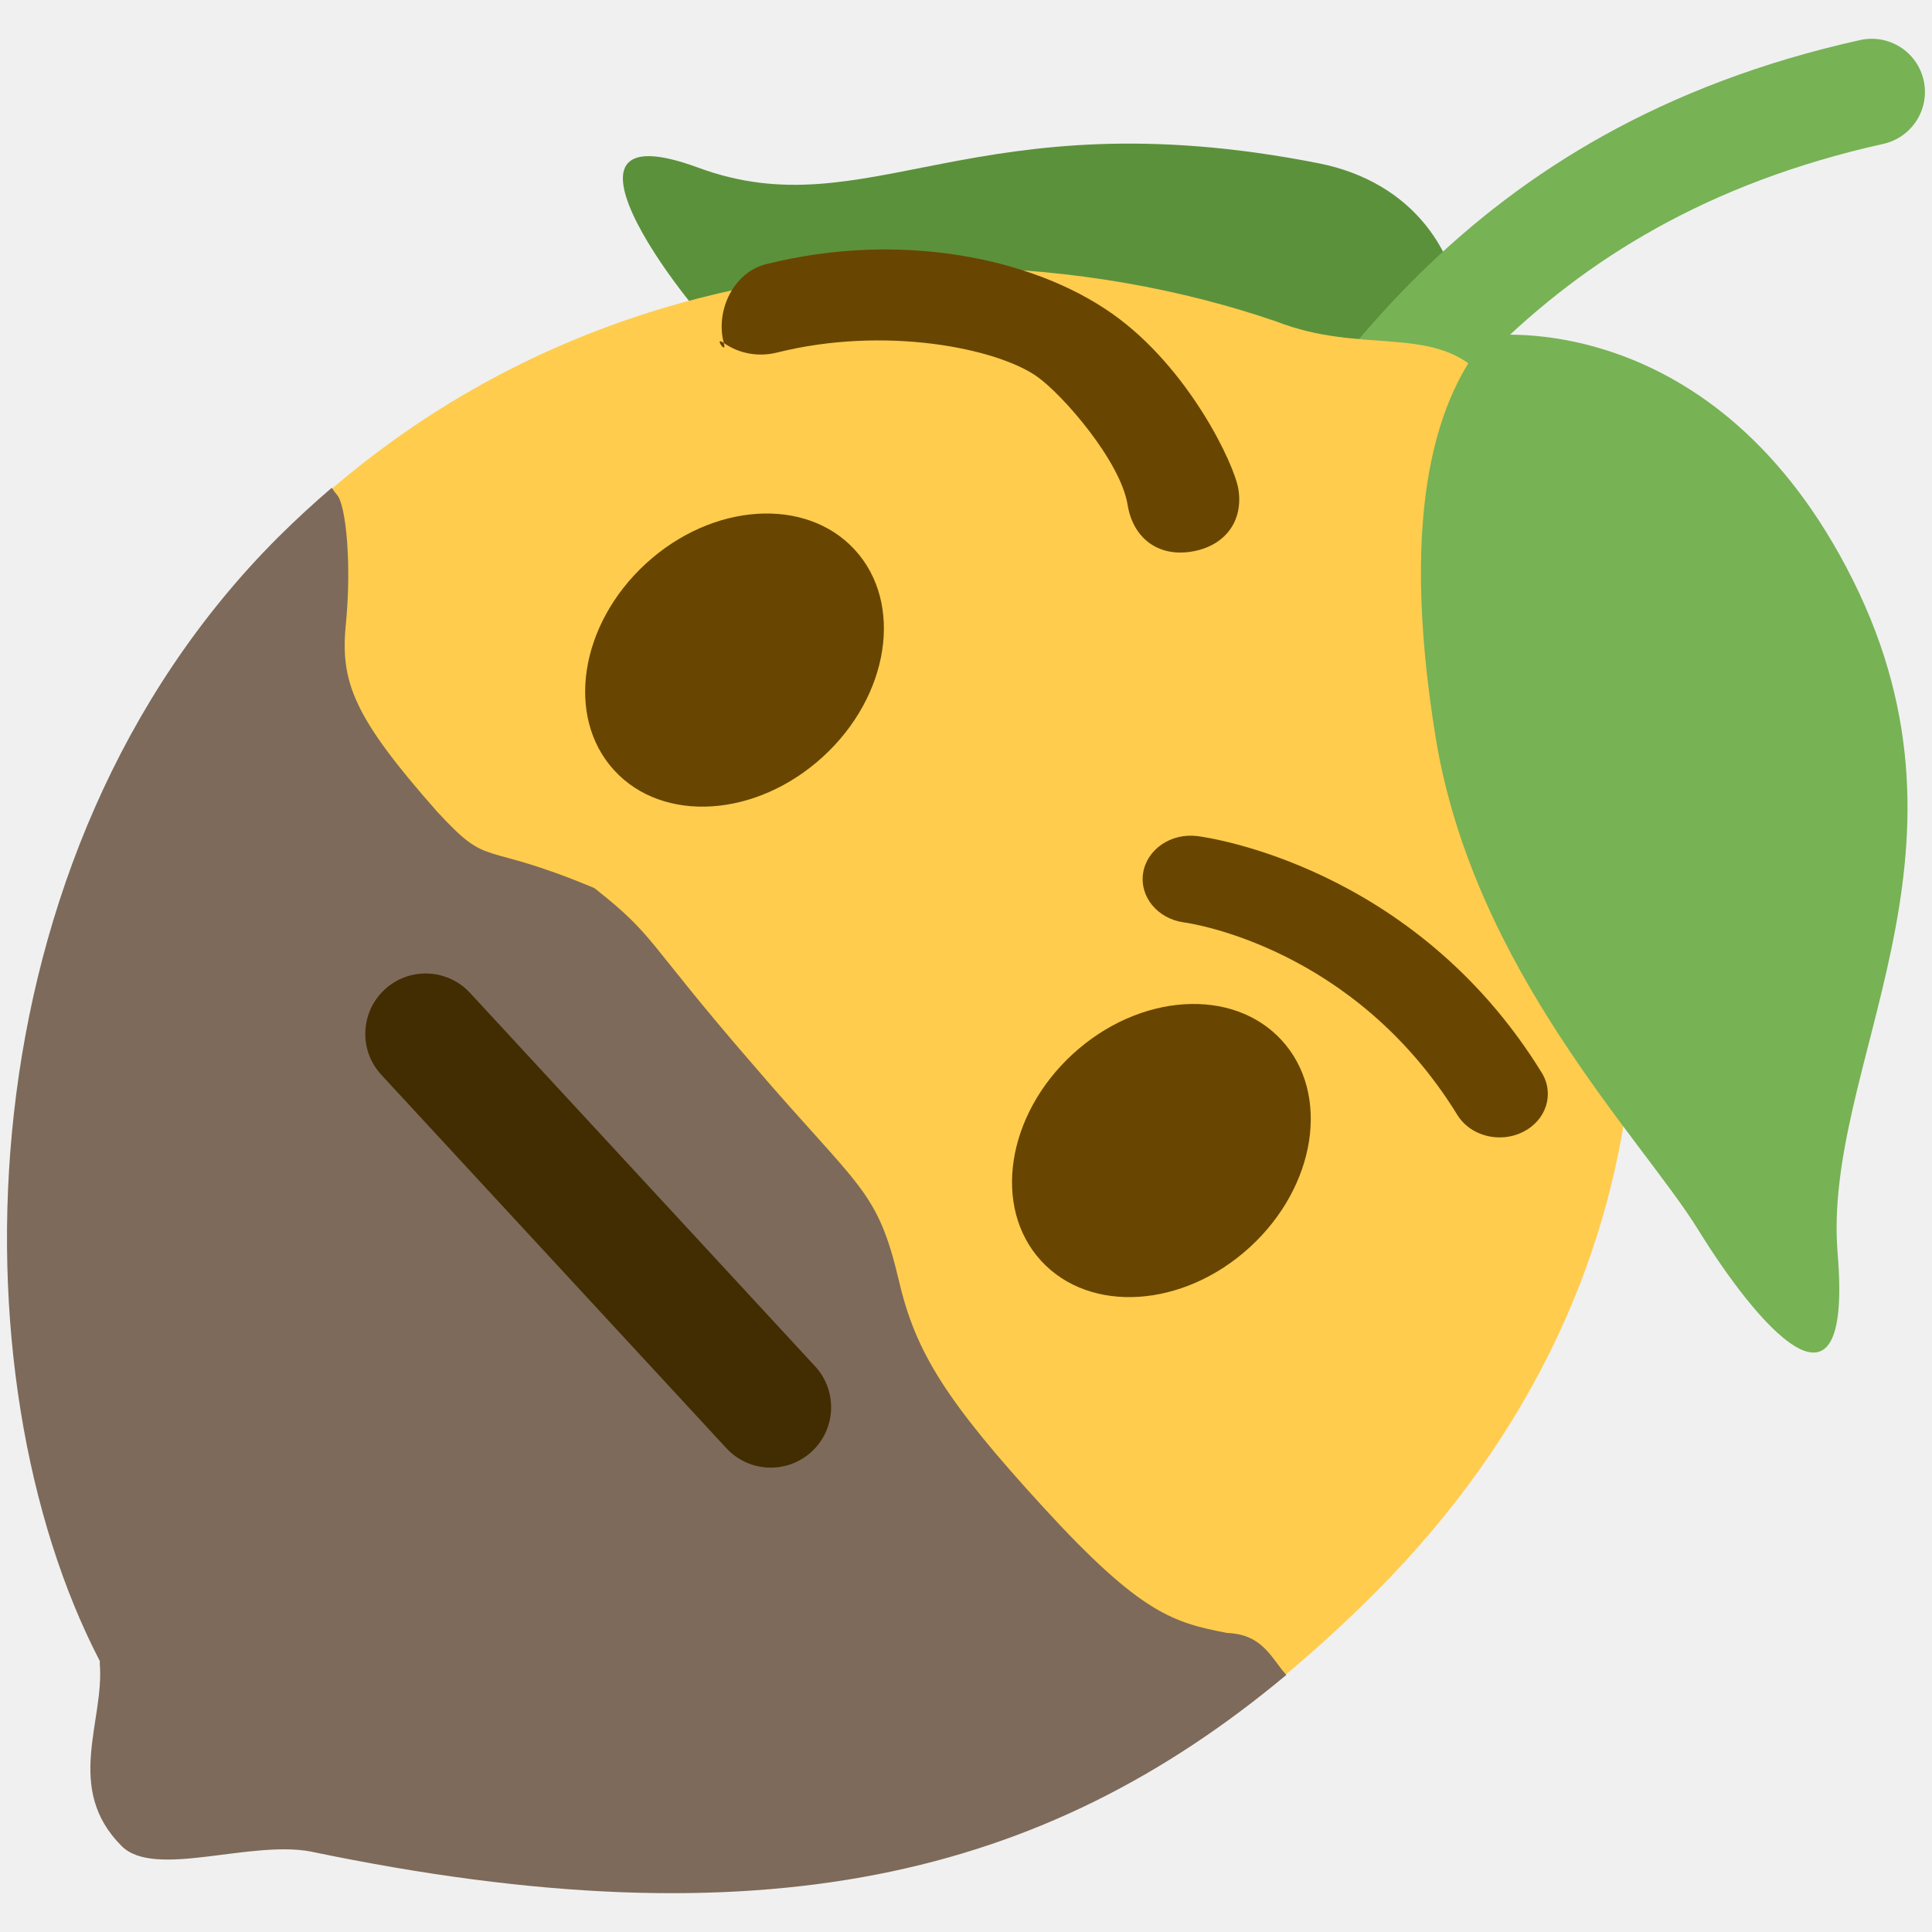
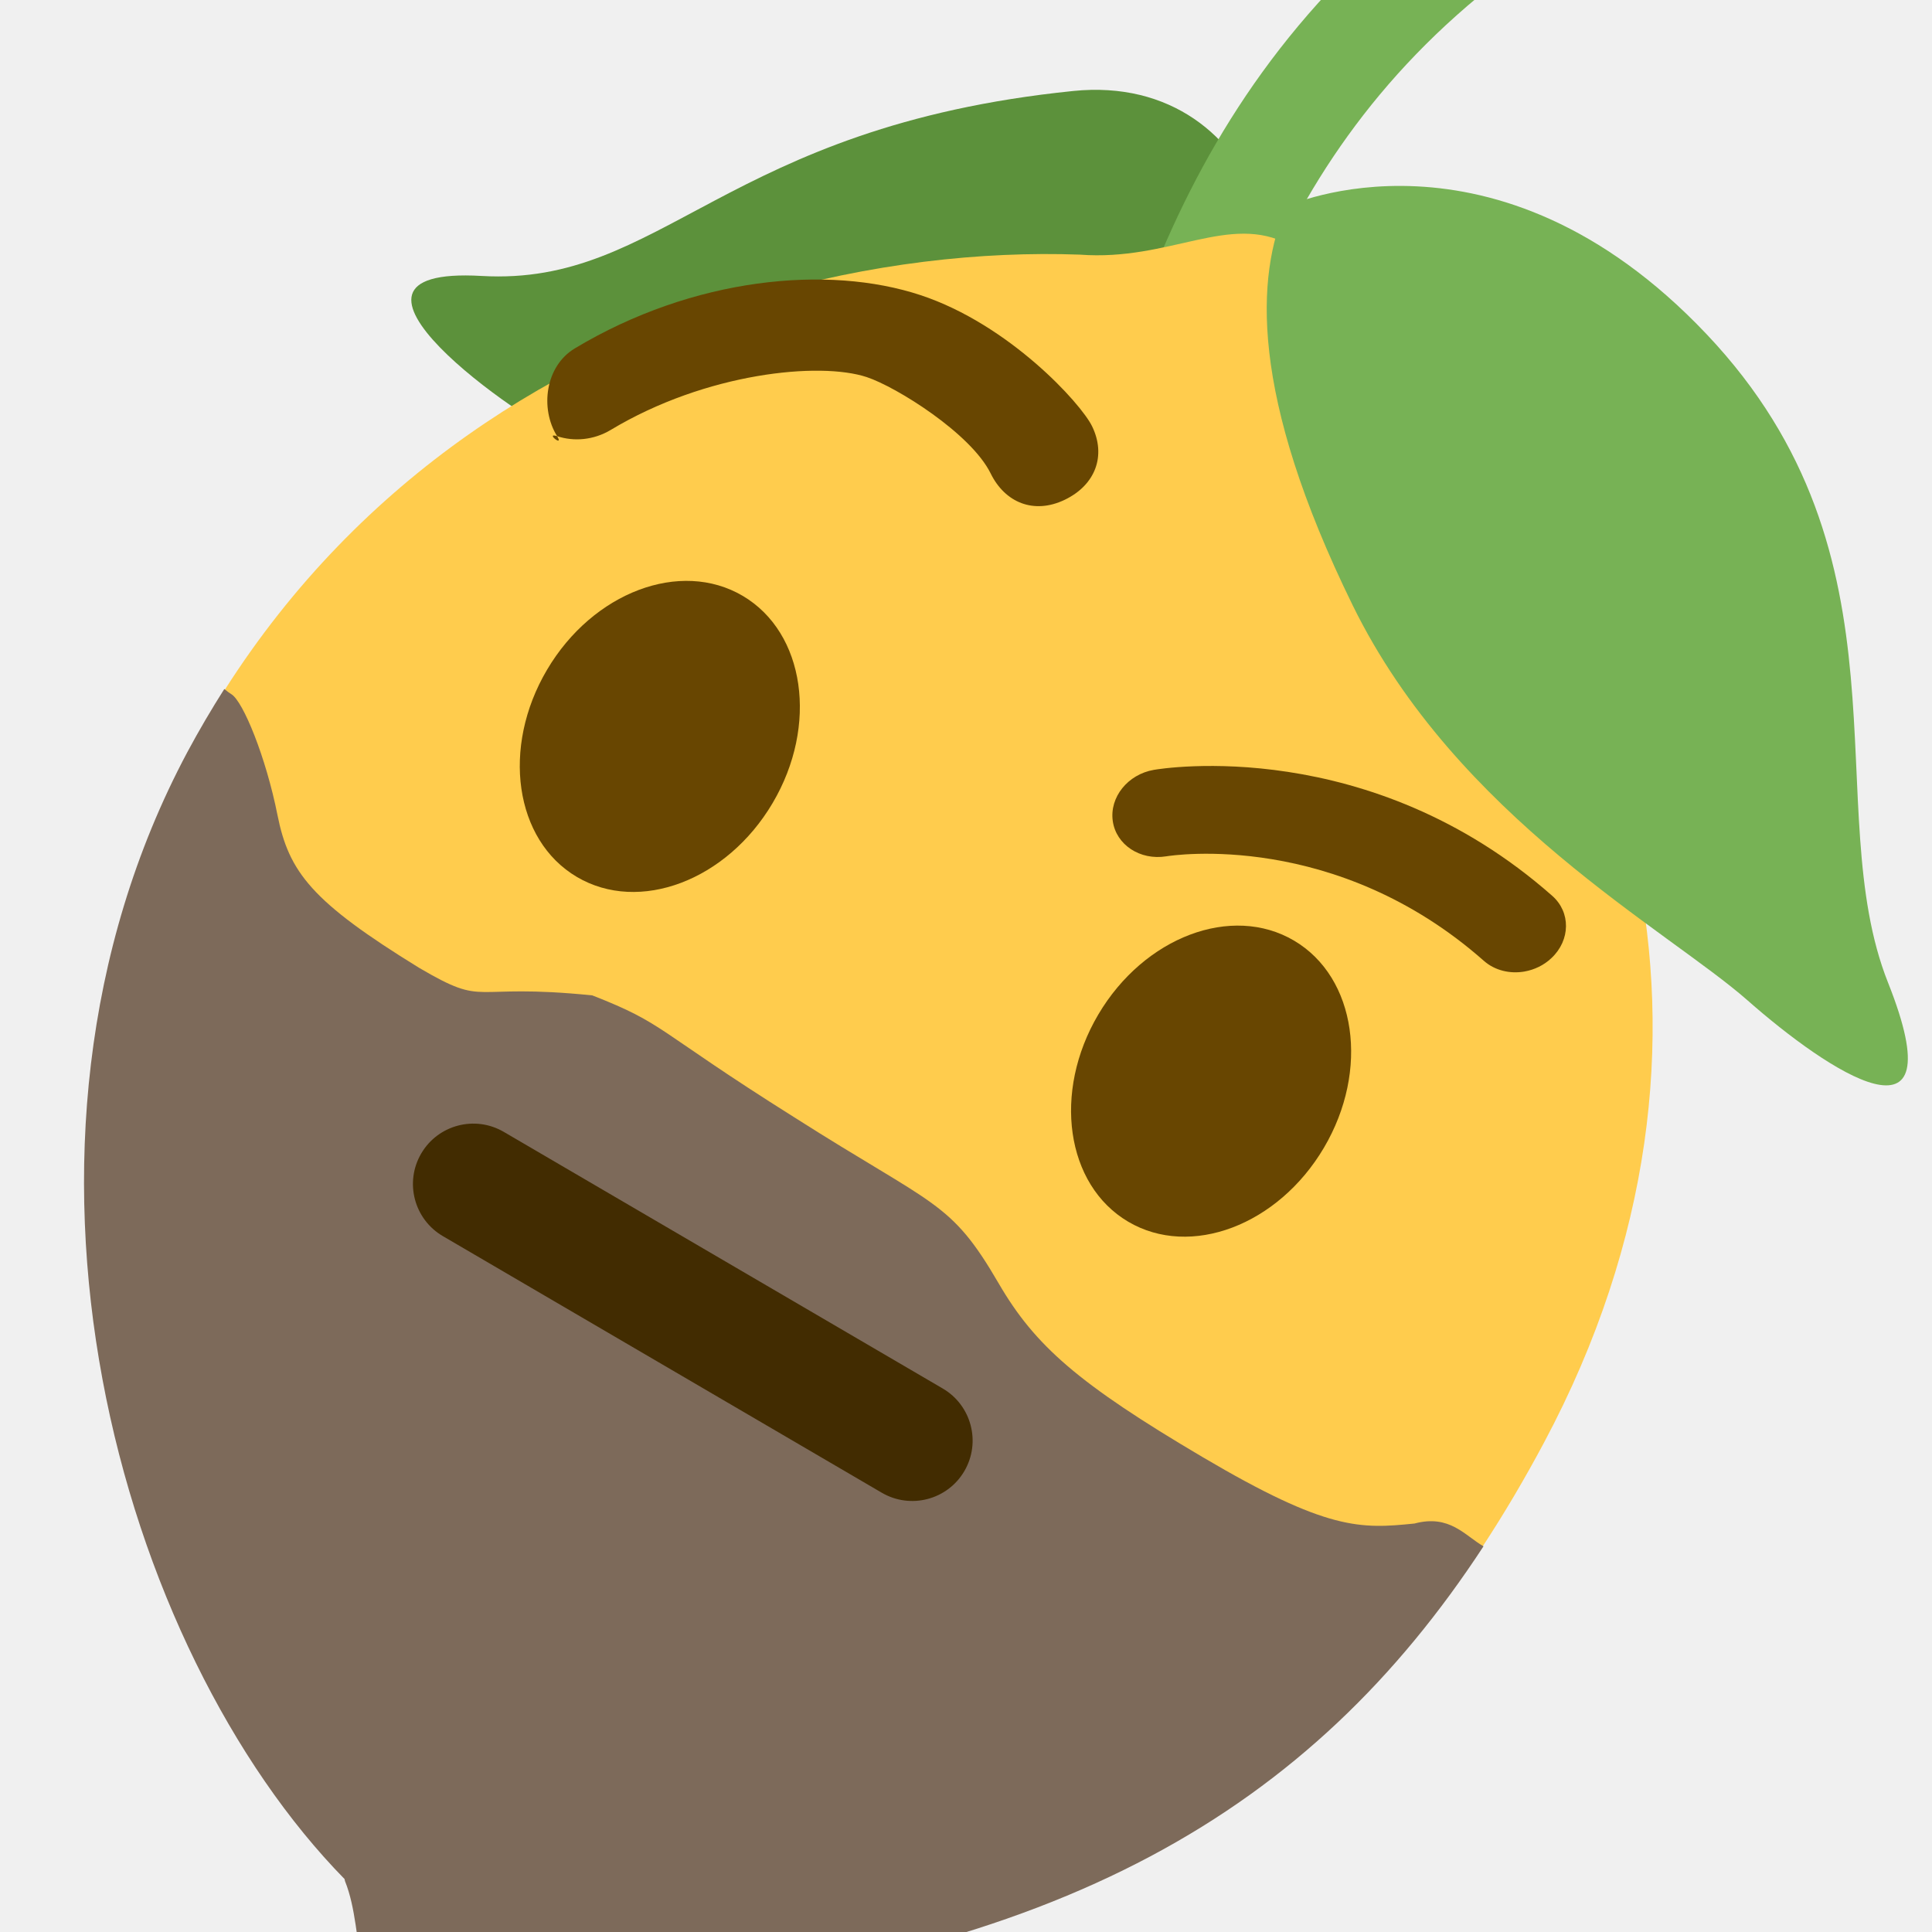
- <svg xmlns="http://www.w3.org/2000/svg" id="svg8" version="1.1" viewBox="0 0 67.733 67.733" height="256" width="256">
+ <svg xmlns="http://www.w3.org/2000/svg" width="256" height="256" viewBox="0 0 67.733 67.733" version="1.1" id="svg8">
  <defs id="defs2" />
-   <g transform="translate(0,-229.2667)" style="display:inline" id="layer1">
-     <g style="display:inline" transform="matrix(-1.864954,0,0,1.864937,67.48539,228.7554)" id="g4603-2">
-       <path style="display:inline;fill:#5c913b" d="m 11.405,3.342 c 6.48,-1.275 8.453,1.265 11.655,0.084 3.202,-1.181 0.093,2.82 -0.745,3.508 -0.84,0.688 -8.141,4.809 -11.307,3.298 -3.166,-1.511 -3.182,-6.186 0.397,-6.89 z" id="path4583-6" />
-       <path style="display:inline;fill:#77b255" d="m 15.001,16.003 c -0.304,0 -0.605,-0.138 -0.801,-0.4 -0.687,-0.916 -1.308,-1.955 -1.965,-3.056 C 9.967,8.752 7.396,4.449 0.783,2.979 c -0.539,-0.12 -0.879,-0.654 -0.759,-1.193 0.12,-0.54 0.654,-0.878 1.193,-0.759 7.454,1.656 10.382,6.557 12.735,10.495 0.63,1.054 1.224,2.049 1.848,2.881 0.332,0.442 0.242,1.069 -0.2,1.4 -0.18,0.135 -0.39,0.2 -0.599,0.2 z" id="path4585-1" />
-       <path id="path4587-8" d="m 18.222,5.304 c -2.211,0.021 -4.29,0.414 -6.038,1.017 -1.579,0.614 -2.917,0.066 -3.815,0.965 -0.881,0.881 -0.351,2.719 -0.714,3.819 -3.169,5.202 -3.405,13.025 2.688,19.117 0.548,0.548 1.102,1.056 1.668,1.528 0.621,0.338 0.945,-0.095 1.591,-0.293 1,-0.197 1.605,-0.345 3.444,-2.352 1.838,-2.006 2.407,-2.925 2.718,-4.246 0.415,-1.762 0.719,-1.717 2.766,-4.107 2.037,-2.351 1.795,-2.376 2.963,-3.298 2.193,-0.92 1.94,-0.335 2.963,-1.444 1.573,-1.781 1.819,-2.434 1.71,-3.53 -0.109,-1.096 -0.006,-2.231 0.169,-2.422 C 30.356,10.037 30.195,9.694 29.946,9.461 26.337,6.371 22.077,5.267 18.222,5.304 Z" style="display:inline;fill:#ffcc4d;stroke-width:1" />
-       <path style="display:inline;fill:#77b255" d="m 8.208,6.586 c 0,0 -4.27,-0.59 -6.857,4.599 -2.587,5.188 0.582,9.125 0.29,12.653 -0.293,3.53 1.566,1.265 2.621,-0.445 1.055,-1.71 4.23,-4.895 4.938,-9.269 0.707,-4.376 -0.07,-6.458 -0.992,-7.538 z" id="path4589-7" />
-       <path id="path4587-9-9" d="m 29.95,9.444 c -0.036,0.055 -0.076,0.107 -0.097,0.13 -0.175,0.191 -0.278,1.327 -0.169,2.423 0.109,1.096 -0.138,1.749 -1.71,3.529 -1.023,1.109 -0.77,0.524 -2.963,1.444 -1.168,0.922 -0.926,0.946 -2.963,3.298 -2.047,2.39 -2.352,2.345 -2.766,4.106 -0.311,1.321 -0.88,2.24 -2.719,4.246 -1.838,2.006 -2.443,2.155 -3.443,2.352 -0.685,0.024 -0.839,0.493 -1.116,0.788 4.553,3.8 9.842,5.092 18.33,3.323 0.002,-0.002 0.005,-9.94e-4 0.008,-0.002 1.148,-0.218 2.941,0.514 3.557,-0.103 1.085,-1.085 0.318,-2.349 0.412,-3.432 0.002,-0.017 -0.003,-0.028 -0.003,-0.043 2.774,-5.335 2.647,-15.131 -3.346,-21.125 C 30.63,10.048 30.293,9.738 29.95,9.444 Z" style="display:inline;fill:#7d6a5a;fill-opacity:1;stroke-width:1" />
+   <g id="layer1" style="display:inline" transform="translate(0,-229.2667)">
+     <g id="g4603-2" transform="matrix(-1.78398,0.5435684,0.5435635,1.783964,56.16055,220.2946)" style="display:inline">
+       <path id="path4583-6" d="m 11.405,3.342 c 6.48,-1.275 8.453,1.265 11.655,0.084 3.202,-1.181 0.093,2.82 -0.745,3.508 -0.84,0.688 -8.141,4.809 -11.307,3.298 -3.166,-1.511 -3.182,-6.186 0.397,-6.89 z" style="display:inline;fill:#5c913b" />
+       <path id="path4585-1" d="m 15.001,16.003 c -0.304,0 -0.605,-0.138 -0.801,-0.4 -0.687,-0.916 -1.308,-1.955 -1.965,-3.056 C 9.967,8.752 7.396,4.449 0.783,2.979 c -0.539,-0.12 -0.879,-0.654 -0.759,-1.193 0.12,-0.54 0.654,-0.878 1.193,-0.759 7.454,1.656 10.382,6.557 12.735,10.495 0.63,1.054 1.224,2.049 1.848,2.881 0.332,0.442 0.242,1.069 -0.2,1.4 -0.18,0.135 -0.39,0.2 -0.599,0.2 z" style="display:inline;fill:#77b255" />
+       <path style="display:inline;fill:#ffcc4d;stroke-width:1" d="m 18.222,5.304 c -2.211,0.021 -4.29,0.414 -6.038,1.017 -1.579,0.614 -2.917,0.066 -3.815,0.965 -0.881,0.881 -0.351,2.719 -0.714,3.819 -3.169,5.202 -3.405,13.025 2.688,19.117 0.548,0.548 1.102,1.056 1.668,1.528 0.621,0.338 0.945,-0.095 1.591,-0.293 1,-0.197 1.605,-0.345 3.444,-2.352 1.838,-2.006 2.407,-2.925 2.718,-4.246 0.415,-1.762 0.719,-1.717 2.766,-4.107 2.037,-2.351 1.795,-2.376 2.963,-3.298 2.193,-0.92 1.94,-0.335 2.963,-1.444 1.573,-1.781 1.819,-2.434 1.71,-3.53 -0.109,-1.096 -0.006,-2.231 0.169,-2.422 C 30.356,10.037 30.195,9.694 29.946,9.461 26.337,6.371 22.077,5.267 18.222,5.304 Z" id="path4587-8" />
+       <path id="path4589-7" d="m 8.208,6.586 c 0,0 -4.27,-0.59 -6.857,4.599 -2.587,5.188 0.582,9.125 0.29,12.653 -0.293,3.53 1.566,1.265 2.621,-0.445 1.055,-1.71 4.23,-4.895 4.938,-9.269 0.707,-4.376 -0.07,-6.458 -0.992,-7.538 z" style="display:inline;fill:#77b255" />
+       <path style="display:inline;fill:#7d6a5a;fill-opacity:1;stroke-width:1" d="m 29.95,9.444 c -0.036,0.055 -0.076,0.107 -0.097,0.13 -0.175,0.191 -0.278,1.327 -0.169,2.423 0.109,1.096 -0.138,1.749 -1.71,3.529 -1.023,1.109 -0.77,0.524 -2.963,1.444 -1.168,0.922 -0.926,0.946 -2.963,3.298 -2.047,2.39 -2.352,2.345 -2.766,4.106 -0.311,1.321 -0.88,2.24 -2.719,4.246 -1.838,2.006 -2.443,2.155 -3.443,2.352 -0.685,0.024 -0.839,0.493 -1.116,0.788 4.553,3.8 9.842,5.092 18.33,3.323 0.002,-0.002 0.005,-9.94e-4 0.008,-0.002 1.148,-0.218 2.941,0.514 3.557,-0.103 1.085,-1.085 0.318,-2.349 0.412,-3.432 0.002,-0.017 -0.003,-0.028 -0.003,-0.043 2.774,-5.335 2.647,-15.131 -3.346,-21.125 C 30.63,10.048 30.293,9.738 29.95,9.444 Z" id="path4587-9-9" />
    </g>
-     <ellipse transform="matrix(-0.6755371,-0.737326,-0.737326,0.6755371,0,0)" ry="5.721" rx="4.593" cy="152.105" cx="-226.291" id="path4607" style="display:inline;opacity:1;fill:#684601;fill-opacity:1;stroke:none;stroke-width:0.574;stroke-miterlimit:4;stroke-dasharray:1.149, 0.574;stroke-dashoffset:0;stroke-opacity:0.949;paint-order:normal" />
-     <ellipse transform="matrix(-0.6755371,-0.737326,-0.737326,0.6755371,0,0)" ry="5.721" rx="4.593" cy="151.524" cx="-203.503" id="path4607-3" style="display:inline;opacity:1;fill:#684601;fill-opacity:1;stroke:none;stroke-width:0.574;stroke-miterlimit:4;stroke-dasharray:1.149, 0.574;stroke-dashoffset:0;stroke-opacity:0.949;paint-order:normal" />
-     <path id="path4638" d="m 49.369,274.768 c 4.848,-5.81 4.633,-9.999 -2.474,-2.315 -5.879,6.743 -2.383,7.471 2.474,2.315 z" style="display:none;fill:#ffffff;stroke:none;stroke-width:0.073px;stroke-linecap:butt;stroke-linejoin:miter;stroke-opacity:1" />
-     <path id="path1090" d="m 25.374,241.289 c 0.513,0.362 1.188,0.506 1.861,0.339 3.791,-0.95 7.713,-0.156 9.126,0.843 0.894,0.632 2.92,2.955 3.172,4.496 0.182,1.128 1.028,1.825 2.216,1.642 1.191,-0.184 1.846,-1.064 1.668,-2.188 -0.143,-0.889 -1.747,-4.263 -4.409,-6.146 -2.792,-1.975 -7.44,-2.926 -12.146,-1.748 -1.17,0.292 -1.784,1.659 -1.487,2.761 0.127,0.473 -0.38,-0.266 -0.001,0.002 z" style="display:inline;fill:#684601;fill-opacity:1;stroke-width:1.699" />
-     <path id="path1036" d="m 52.345,269.128 c -0.512,-0.064 -0.983,-0.336 -1.252,-0.773 -3.621,-5.882 -9.342,-6.717 -9.584,-6.75 -0.921,-0.125 -1.563,-0.898 -1.433,-1.73 0.13,-0.832 0.979,-1.412 1.901,-1.296 0.308,0.038 7.599,1.028 12.074,8.296 0.455,0.739 0.161,1.668 -0.657,2.075 -0.331,0.168 -0.699,0.221 -1.05,0.178 z" style="display:inline;fill:#684601;fill-opacity:1;stroke-width:1.608" />
-     <rect transform="rotate(47.25748)" ry="2.117" y="167.128" x="203.007" height="4.233" width="22.058" id="rect85" style="fill:#422c01;fill-opacity:1;stroke-width:0.246" />
+     <ellipse style="display:inline;opacity:1;fill:#684601;fill-opacity:1;stroke:none;stroke-width:0.574;stroke-miterlimit:4;stroke-dasharray:1.149, 0.574;stroke-dashoffset:0;stroke-opacity:0.949;paint-order:normal" id="path4607" cx="-172.396" cy="208.476" rx="4.593" ry="5.721" transform="matrix(-0.8611109,-0.5084171,-0.5084171,0.8611109,0,0)" />
+     <ellipse style="display:inline;opacity:1;fill:#684601;fill-opacity:1;stroke:none;stroke-width:0.574;stroke-miterlimit:4;stroke-dasharray:1.149, 0.574;stroke-dashoffset:0;stroke-opacity:0.949;paint-order:normal" id="path4607-3" cx="-149.609" cy="207.895" rx="4.593" ry="5.721" transform="matrix(-0.8611109,-0.5084171,-0.5084171,0.8611109,0,0)" />
+     <path style="display:none;fill:#ffffff;stroke:none;stroke-width:0.073px;stroke-linecap:butt;stroke-linejoin:miter;stroke-opacity:1" d="m 49.369,274.768 c 4.848,-5.81 4.633,-9.999 -2.474,-2.315 -5.879,6.743 -2.383,7.471 2.474,2.315 z" id="path4638" />
+     <path style="display:inline;fill:#684601;fill-opacity:1;stroke-width:1.699" d="m 19.531,244.558 c 0.596,0.197 1.284,0.138 1.879,-0.218 3.35,-2.014 7.332,-2.397 8.976,-1.853 1.04,0.344 3.654,1.976 4.344,3.376 0.503,1.026 1.516,1.446 2.599,0.925 1.086,-0.523 1.456,-1.556 0.957,-2.579 -0.396,-0.809 -2.914,-3.569 -6.009,-4.594 -3.247,-1.075 -7.97,-0.63 -12.128,1.868 -1.034,0.621 -1.223,2.107 -0.618,3.074 0.259,0.415 -0.441,-0.143 -5.65e-4,0.002 z" id="path1090" />
+     <path style="display:inline;fill:#684601;fill-opacity:1;stroke-width:1.608" d="m 53.445,263.327 c -0.508,0.088 -1.038,-0.035 -1.423,-0.375 -5.178,-4.571 -10.894,-3.703 -11.135,-3.664 -0.917,0.149 -1.757,-0.403 -1.875,-1.237 -0.118,-0.834 0.525,-1.636 1.44,-1.794 0.306,-0.053 7.569,-1.231 13.968,4.417 0.651,0.574 0.64,1.549 -0.024,2.177 -0.268,0.257 -0.605,0.415 -0.952,0.476 z" id="path1036" />
+     <rect style="fill:#422c01;fill-opacity:1;stroke-width:0.246" id="rect85" width="22.058" height="4.233" x="148.871" y="223.267" ry="2.117" transform="rotate(30.31181)" />
  </g>
</svg>
